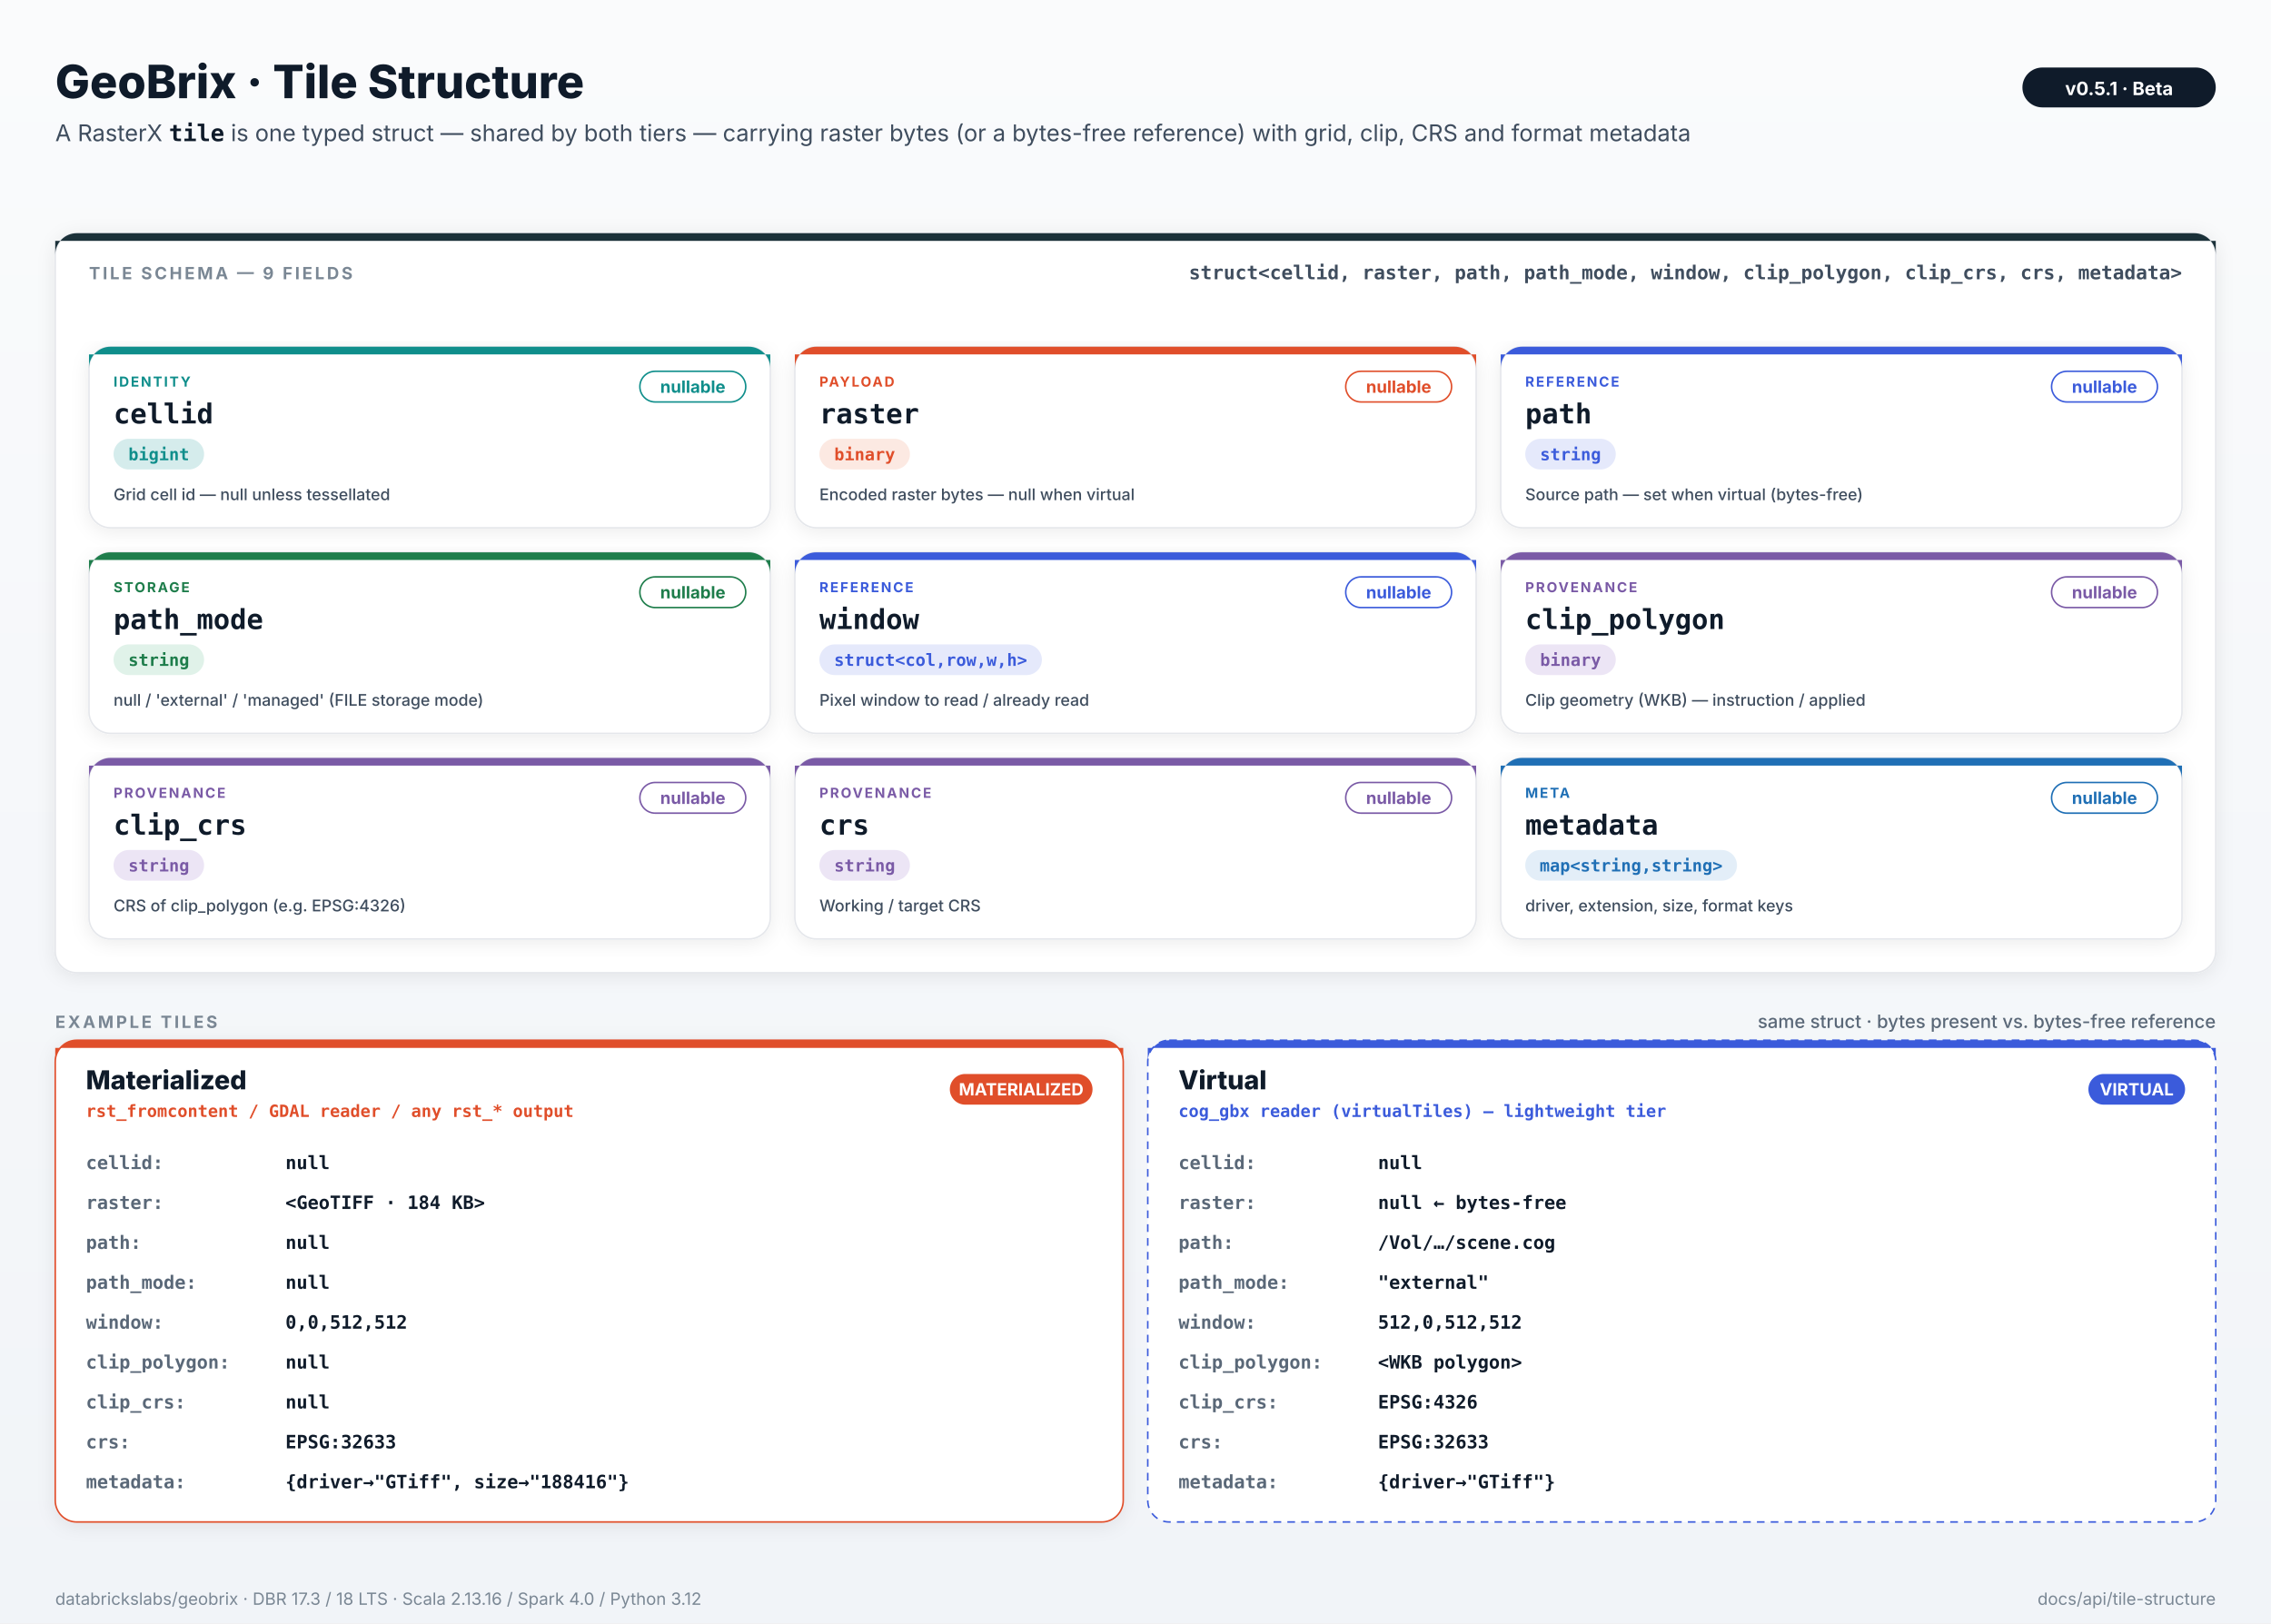
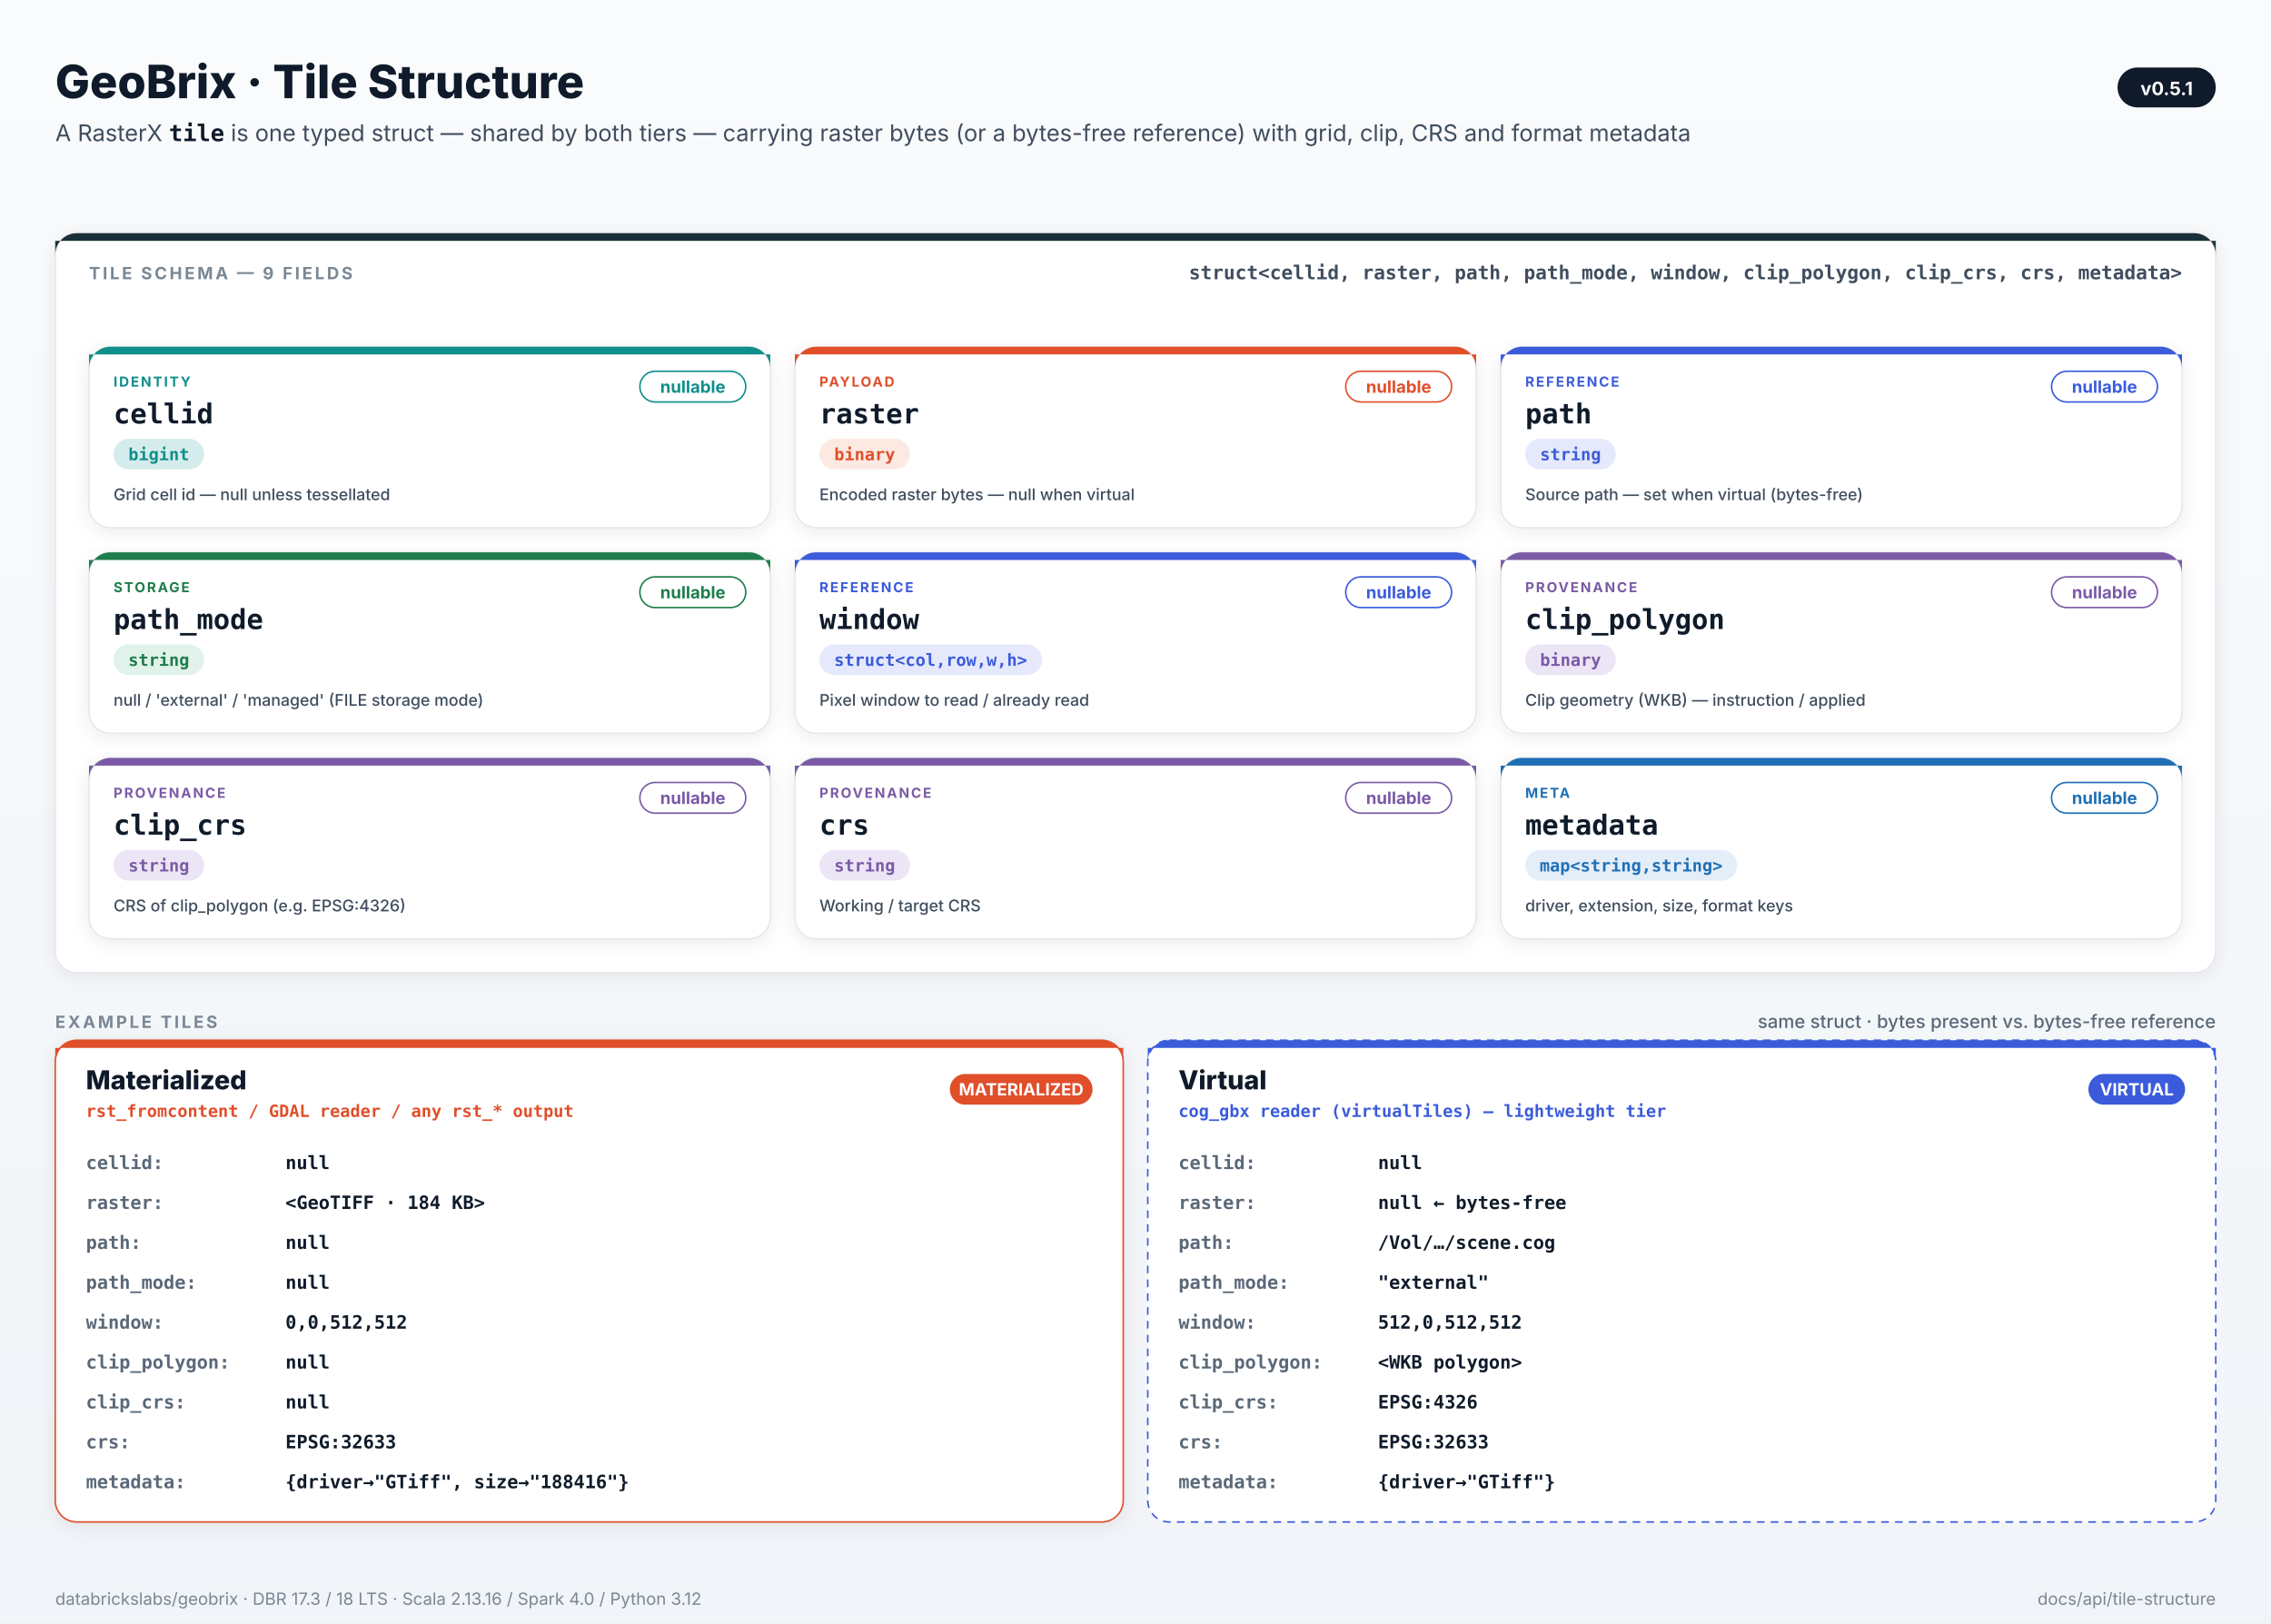
<svg xmlns="http://www.w3.org/2000/svg" viewBox="0 0 1480 1058" width="1480" height="1058" style="font-family: Inter, -apple-system, system-ui, sans-serif;">
  <defs>
    <filter id="card-shadow" x="-5%" y="-5%" width="110%" height="115%">
      <feDropShadow dx="0" dy="2" stdDeviation="6" flood-color="#0F1B2A" flood-opacity="0.08" />
    </filter>
    <linearGradient id="bg" x1="0" y1="0" x2="0" y2="1">
      <stop offset="0" stop-color="#FAFBFC" />
      <stop offset="1" stop-color="#F1F4F8" />
    </linearGradient>
  </defs>
  <rect x="0" y="0" width="1480" height="1058" fill="url(#bg)" />
  <text x="36" y="64" font-family="Inter, -apple-system, system-ui, sans-serif" font-size="30" font-weight="800" fill="#0F1B2A" text-anchor="start">GeoBrix · Tile Structure</text>
  <text x="36" y="92" font-size="15" fill="#3F4D5E">A RasterX <tspan font-family="ui-monospace, SFMono-Regular, Menlo, monospace" font-weight="700" fill="#0F1B2A">tile</tspan> is one typed struct — shared by both tiers — carrying raster bytes (or a bytes-free reference) with grid, clip, CRS and format metadata</text>
-   <rect x="1318" y="44" rx="13" ry="13" width="126" height="26" fill="#0F1B2A" />
-   <text x="1381.0" y="62" text-anchor="middle" font-size="12" font-weight="700" fill="#FFFFFF">v0.5.1  ·  Beta</text>
+   <rect x="1380" y="44" rx="13" ry="13" width="64" height="26" fill="#0F1B2A" />
+   <text x="1412.0" y="62" text-anchor="middle" font-size="12" font-weight="700" fill="#FFFFFF">v0.5.1</text>
  <rect x="36" y="152" rx="14" ry="14" width="1408" height="482" fill="#FFFFFF" stroke="#E5E7EB" stroke-width="1" filter="url(#card-shadow)" />
  <path d="M 36 166 A 14 14 0 0 1 50 152 H 1430 A 14 14 0 0 1 1444 166 V 157 H 36 Z" fill="#1B3139" />
  <text x="58" y="182" font-family="Inter, -apple-system, system-ui, sans-serif" font-size="11" font-weight="700" fill="#7A8794" text-anchor="start" letter-spacing="1.6">TILE SCHEMA — 9 FIELDS</text>
  <text x="1422" y="182" font-family="ui-monospace, SFMono-Regular, Menlo, Consolas, monospace" font-size="12.5" font-weight="600" fill="#3F4D5E" text-anchor="end">struct&lt;cellid, raster, path, path_mode, window, clip_polygon, clip_crs, crs, metadata&gt;</text>
  <rect x="58.0" y="226" rx="14" ry="14" width="444.0" height="118" fill="#FFFFFF" stroke="#E5E7EB" stroke-width="1" filter="url(#card-shadow)" />
  <path d="M 58.0 240 A 14 14 0 0 1 72.0 226 H 488.0 A 14 14 0 0 1 502.0 240 V 231 H 58.0 Z" fill="#0F8E8B" />
  <text x="74.0" y="252" font-family="Inter, -apple-system, system-ui, sans-serif" font-size="9" font-weight="700" fill="#0F8E8B" text-anchor="start" letter-spacing="1.1">IDENTITY</text>
  <text x="74.0" y="276" font-family="ui-monospace, SFMono-Regular, Menlo, Consolas, monospace" font-size="18" font-weight="700" fill="#0F1B2A" text-anchor="start">cellid</text>
  <rect x="74.0" y="286" rx="10" ry="10" width="59" height="20" fill="#D5ECEC" />
  <text x="103.5" y="300.0" text-anchor="middle" font-family="ui-monospace, SFMono-Regular, Menlo, Consolas, monospace" font-size="11" font-weight="700" fill="#0F8E8B">bigint</text>
  <rect x="417.0" y="242" rx="10" ry="10" width="69" height="20" fill="#FFFFFF" stroke="#0F8E8B" stroke-width="1" />
  <text x="451.5" y="256.0" text-anchor="middle" font-family="Inter, -apple-system, system-ui, sans-serif" font-size="11" font-weight="700" fill="#0F8E8B">nullable</text>
  <text x="74.0" y="326" font-family="Inter, -apple-system, system-ui, sans-serif" font-size="10.5" font-weight="500" fill="#3F4D5E" text-anchor="start">Grid cell id — null unless tessellated</text>
  <rect x="518.0" y="226" rx="14" ry="14" width="444.0" height="118" fill="#FFFFFF" stroke="#E5E7EB" stroke-width="1" filter="url(#card-shadow)" />
  <path d="M 518.0 240 A 14 14 0 0 1 532.0 226 H 948.0 A 14 14 0 0 1 962.0 240 V 231 H 518.0 Z" fill="#E04E2A" />
  <text x="534.0" y="252" font-family="Inter, -apple-system, system-ui, sans-serif" font-size="9" font-weight="700" fill="#E04E2A" text-anchor="start" letter-spacing="1.1">PAYLOAD</text>
  <text x="534.0" y="276" font-family="ui-monospace, SFMono-Regular, Menlo, Consolas, monospace" font-size="18" font-weight="700" fill="#0F1B2A" text-anchor="start">raster</text>
  <rect x="534.0" y="286" rx="10" ry="10" width="59" height="20" fill="#FCE9E2" />
  <text x="563.5" y="300.0" text-anchor="middle" font-family="ui-monospace, SFMono-Regular, Menlo, Consolas, monospace" font-size="11" font-weight="700" fill="#E04E2A">binary</text>
  <rect x="877.0" y="242" rx="10" ry="10" width="69" height="20" fill="#FFFFFF" stroke="#E04E2A" stroke-width="1" />
  <text x="911.5" y="256.0" text-anchor="middle" font-family="Inter, -apple-system, system-ui, sans-serif" font-size="11" font-weight="700" fill="#E04E2A">nullable</text>
  <text x="534.0" y="326" font-family="Inter, -apple-system, system-ui, sans-serif" font-size="10.5" font-weight="500" fill="#3F4D5E" text-anchor="start">Encoded raster bytes — null when virtual</text>
  <rect x="978.0" y="226" rx="14" ry="14" width="444.0" height="118" fill="#FFFFFF" stroke="#E5E7EB" stroke-width="1" filter="url(#card-shadow)" />
  <path d="M 978.0 240 A 14 14 0 0 1 992.0 226 H 1408.0 A 14 14 0 0 1 1422.0 240 V 231 H 978.0 Z" fill="#3B5BDB" />
  <text x="994.0" y="252" font-family="Inter, -apple-system, system-ui, sans-serif" font-size="9" font-weight="700" fill="#3B5BDB" text-anchor="start" letter-spacing="1.1">REFERENCE</text>
  <text x="994.0" y="276" font-family="ui-monospace, SFMono-Regular, Menlo, Consolas, monospace" font-size="18" font-weight="700" fill="#0F1B2A" text-anchor="start">path</text>
  <rect x="994.0" y="286" rx="10" ry="10" width="59" height="20" fill="#E5E9FB" />
  <text x="1023.5" y="300.0" text-anchor="middle" font-family="ui-monospace, SFMono-Regular, Menlo, Consolas, monospace" font-size="11" font-weight="700" fill="#3B5BDB">string</text>
  <rect x="1337.0" y="242" rx="10" ry="10" width="69" height="20" fill="#FFFFFF" stroke="#3B5BDB" stroke-width="1" />
  <text x="1371.5" y="256.0" text-anchor="middle" font-family="Inter, -apple-system, system-ui, sans-serif" font-size="11" font-weight="700" fill="#3B5BDB">nullable</text>
  <text x="994.0" y="326" font-family="Inter, -apple-system, system-ui, sans-serif" font-size="10.5" font-weight="500" fill="#3F4D5E" text-anchor="start">Source path — set when virtual (bytes-free)</text>
  <rect x="58.0" y="360" rx="14" ry="14" width="444.0" height="118" fill="#FFFFFF" stroke="#E5E7EB" stroke-width="1" filter="url(#card-shadow)" />
  <path d="M 58.0 374 A 14 14 0 0 1 72.0 360 H 488.0 A 14 14 0 0 1 502.0 374 V 365 H 58.0 Z" fill="#1E7D4B" />
  <text x="74.0" y="386" font-family="Inter, -apple-system, system-ui, sans-serif" font-size="9" font-weight="700" fill="#1E7D4B" text-anchor="start" letter-spacing="1.1">STORAGE</text>
  <text x="74.0" y="410" font-family="ui-monospace, SFMono-Regular, Menlo, Consolas, monospace" font-size="18" font-weight="700" fill="#0F1B2A" text-anchor="start">path_mode</text>
  <rect x="74.0" y="420" rx="10" ry="10" width="59" height="20" fill="#E0F2E9" />
  <text x="103.5" y="434.0" text-anchor="middle" font-family="ui-monospace, SFMono-Regular, Menlo, Consolas, monospace" font-size="11" font-weight="700" fill="#1E7D4B">string</text>
  <rect x="417.0" y="376" rx="10" ry="10" width="69" height="20" fill="#FFFFFF" stroke="#1E7D4B" stroke-width="1" />
  <text x="451.5" y="390.0" text-anchor="middle" font-family="Inter, -apple-system, system-ui, sans-serif" font-size="11" font-weight="700" fill="#1E7D4B">nullable</text>
  <text x="74.0" y="460" font-family="Inter, -apple-system, system-ui, sans-serif" font-size="10.5" font-weight="500" fill="#3F4D5E" text-anchor="start">null / 'external' / 'managed' (FILE storage mode)</text>
  <rect x="518.0" y="360" rx="14" ry="14" width="444.0" height="118" fill="#FFFFFF" stroke="#E5E7EB" stroke-width="1" filter="url(#card-shadow)" />
  <path d="M 518.0 374 A 14 14 0 0 1 532.0 360 H 948.0 A 14 14 0 0 1 962.0 374 V 365 H 518.0 Z" fill="#3B5BDB" />
  <text x="534.0" y="386" font-family="Inter, -apple-system, system-ui, sans-serif" font-size="9" font-weight="700" fill="#3B5BDB" text-anchor="start" letter-spacing="1.1">REFERENCE</text>
  <text x="534.0" y="410" font-family="ui-monospace, SFMono-Regular, Menlo, Consolas, monospace" font-size="18" font-weight="700" fill="#0F1B2A" text-anchor="start">window</text>
  <rect x="534.0" y="420" rx="10" ry="10" width="145" height="20" fill="#E5E9FB" />
  <text x="606.5" y="434.0" text-anchor="middle" font-family="ui-monospace, SFMono-Regular, Menlo, Consolas, monospace" font-size="11" font-weight="700" fill="#3B5BDB">struct&lt;col,row,w,h&gt;</text>
  <rect x="877.0" y="376" rx="10" ry="10" width="69" height="20" fill="#FFFFFF" stroke="#3B5BDB" stroke-width="1" />
  <text x="911.5" y="390.0" text-anchor="middle" font-family="Inter, -apple-system, system-ui, sans-serif" font-size="11" font-weight="700" fill="#3B5BDB">nullable</text>
  <text x="534.0" y="460" font-family="Inter, -apple-system, system-ui, sans-serif" font-size="10.5" font-weight="500" fill="#3F4D5E" text-anchor="start">Pixel window to read / already read</text>
  <rect x="978.0" y="360" rx="14" ry="14" width="444.0" height="118" fill="#FFFFFF" stroke="#E5E7EB" stroke-width="1" filter="url(#card-shadow)" />
  <path d="M 978.0 374 A 14 14 0 0 1 992.0 360 H 1408.0 A 14 14 0 0 1 1422.0 374 V 365 H 978.0 Z" fill="#7A5AA6" />
  <text x="994.0" y="386" font-family="Inter, -apple-system, system-ui, sans-serif" font-size="9" font-weight="700" fill="#7A5AA6" text-anchor="start" letter-spacing="1.1">PROVENANCE</text>
  <text x="994.0" y="410" font-family="ui-monospace, SFMono-Regular, Menlo, Consolas, monospace" font-size="18" font-weight="700" fill="#0F1B2A" text-anchor="start">clip_polygon</text>
  <rect x="994.0" y="420" rx="10" ry="10" width="59" height="20" fill="#ECE5F5" />
  <text x="1023.5" y="434.0" text-anchor="middle" font-family="ui-monospace, SFMono-Regular, Menlo, Consolas, monospace" font-size="11" font-weight="700" fill="#7A5AA6">binary</text>
  <rect x="1337.0" y="376" rx="10" ry="10" width="69" height="20" fill="#FFFFFF" stroke="#7A5AA6" stroke-width="1" />
  <text x="1371.5" y="390.0" text-anchor="middle" font-family="Inter, -apple-system, system-ui, sans-serif" font-size="11" font-weight="700" fill="#7A5AA6">nullable</text>
  <text x="994.0" y="460" font-family="Inter, -apple-system, system-ui, sans-serif" font-size="10.5" font-weight="500" fill="#3F4D5E" text-anchor="start">Clip geometry (WKB) — instruction / applied</text>
  <rect x="58.0" y="494" rx="14" ry="14" width="444.0" height="118" fill="#FFFFFF" stroke="#E5E7EB" stroke-width="1" filter="url(#card-shadow)" />
  <path d="M 58.0 508 A 14 14 0 0 1 72.0 494 H 488.0 A 14 14 0 0 1 502.0 508 V 499 H 58.0 Z" fill="#7A5AA6" />
  <text x="74.0" y="520" font-family="Inter, -apple-system, system-ui, sans-serif" font-size="9" font-weight="700" fill="#7A5AA6" text-anchor="start" letter-spacing="1.1">PROVENANCE</text>
  <text x="74.0" y="544" font-family="ui-monospace, SFMono-Regular, Menlo, Consolas, monospace" font-size="18" font-weight="700" fill="#0F1B2A" text-anchor="start">clip_crs</text>
  <rect x="74.0" y="554" rx="10" ry="10" width="59" height="20" fill="#ECE5F5" />
  <text x="103.5" y="568.0" text-anchor="middle" font-family="ui-monospace, SFMono-Regular, Menlo, Consolas, monospace" font-size="11" font-weight="700" fill="#7A5AA6">string</text>
  <rect x="417.0" y="510" rx="10" ry="10" width="69" height="20" fill="#FFFFFF" stroke="#7A5AA6" stroke-width="1" />
  <text x="451.5" y="524.0" text-anchor="middle" font-family="Inter, -apple-system, system-ui, sans-serif" font-size="11" font-weight="700" fill="#7A5AA6">nullable</text>
  <text x="74.0" y="594" font-family="Inter, -apple-system, system-ui, sans-serif" font-size="10.5" font-weight="500" fill="#3F4D5E" text-anchor="start">CRS of clip_polygon (e.g. EPSG:4326)</text>
  <rect x="518.0" y="494" rx="14" ry="14" width="444.0" height="118" fill="#FFFFFF" stroke="#E5E7EB" stroke-width="1" filter="url(#card-shadow)" />
  <path d="M 518.0 508 A 14 14 0 0 1 532.0 494 H 948.0 A 14 14 0 0 1 962.0 508 V 499 H 518.0 Z" fill="#7A5AA6" />
  <text x="534.0" y="520" font-family="Inter, -apple-system, system-ui, sans-serif" font-size="9" font-weight="700" fill="#7A5AA6" text-anchor="start" letter-spacing="1.1">PROVENANCE</text>
  <text x="534.0" y="544" font-family="ui-monospace, SFMono-Regular, Menlo, Consolas, monospace" font-size="18" font-weight="700" fill="#0F1B2A" text-anchor="start">crs</text>
  <rect x="534.0" y="554" rx="10" ry="10" width="59" height="20" fill="#ECE5F5" />
  <text x="563.5" y="568.0" text-anchor="middle" font-family="ui-monospace, SFMono-Regular, Menlo, Consolas, monospace" font-size="11" font-weight="700" fill="#7A5AA6">string</text>
  <rect x="877.0" y="510" rx="10" ry="10" width="69" height="20" fill="#FFFFFF" stroke="#7A5AA6" stroke-width="1" />
  <text x="911.5" y="524.0" text-anchor="middle" font-family="Inter, -apple-system, system-ui, sans-serif" font-size="11" font-weight="700" fill="#7A5AA6">nullable</text>
  <text x="534.0" y="594" font-family="Inter, -apple-system, system-ui, sans-serif" font-size="10.5" font-weight="500" fill="#3F4D5E" text-anchor="start">Working / target CRS</text>
  <rect x="978.0" y="494" rx="14" ry="14" width="444.0" height="118" fill="#FFFFFF" stroke="#E5E7EB" stroke-width="1" filter="url(#card-shadow)" />
  <path d="M 978.0 508 A 14 14 0 0 1 992.0 494 H 1408.0 A 14 14 0 0 1 1422.0 508 V 499 H 978.0 Z" fill="#1F6FB5" />
  <text x="994.0" y="520" font-family="Inter, -apple-system, system-ui, sans-serif" font-size="9" font-weight="700" fill="#1F6FB5" text-anchor="start" letter-spacing="1.1">META</text>
  <text x="994.0" y="544" font-family="ui-monospace, SFMono-Regular, Menlo, Consolas, monospace" font-size="18" font-weight="700" fill="#0F1B2A" text-anchor="start">metadata</text>
  <rect x="994.0" y="554" rx="10" ry="10" width="138" height="20" fill="#E3EEF8" />
  <text x="1063.0" y="568.0" text-anchor="middle" font-family="ui-monospace, SFMono-Regular, Menlo, Consolas, monospace" font-size="11" font-weight="700" fill="#1F6FB5">map&lt;string,string&gt;</text>
  <rect x="1337.0" y="510" rx="10" ry="10" width="69" height="20" fill="#FFFFFF" stroke="#1F6FB5" stroke-width="1" />
  <text x="1371.5" y="524.0" text-anchor="middle" font-family="Inter, -apple-system, system-ui, sans-serif" font-size="11" font-weight="700" fill="#1F6FB5">nullable</text>
  <text x="994.0" y="594" font-family="Inter, -apple-system, system-ui, sans-serif" font-size="10.5" font-weight="500" fill="#3F4D5E" text-anchor="start">driver, extension, size, format keys</text>
  <text x="36" y="670" font-family="Inter, -apple-system, system-ui, sans-serif" font-size="11" font-weight="700" fill="#7A8794" text-anchor="start" letter-spacing="1.6">EXAMPLE TILES</text>
  <text x="1444" y="670" font-family="Inter, -apple-system, system-ui, sans-serif" font-size="12" font-weight="500" fill="#5A6878" text-anchor="end">same struct · bytes present vs. bytes-free reference</text>
  <rect x="36" y="678" rx="14" ry="14" width="696" height="314" fill="#FFFFFF" stroke="#E04E2A" stroke-width="1" filter="url(#card-shadow)" />
  <path d="M 36 692 A 14 14 0 0 1 50 678 H 718 A 14 14 0 0 1 732 692 V 683 H 36 Z" fill="#E04E2A" />
  <text x="56" y="710" font-family="Inter, -apple-system, system-ui, sans-serif" font-size="17" font-weight="800" fill="#0F1B2A" text-anchor="start">Materialized</text>
  <text x="56" y="728" font-family="ui-monospace, SFMono-Regular, Menlo, Consolas, monospace" font-size="11" font-weight="600" fill="#E04E2A" text-anchor="start">rst_fromcontent  /  GDAL reader  /  any rst_* output</text>
  <rect x="619" y="700" rx="10" ry="10" width="93" height="20" fill="#E04E2A" />
  <text x="665.5" y="714.0" text-anchor="middle" font-family="Inter, -apple-system, system-ui, sans-serif" font-size="11" font-weight="700" fill="#FFFFFF">MATERIALIZED</text>
  <text x="56" y="762" font-family="ui-monospace, SFMono-Regular, Menlo, Consolas, monospace" font-size="12" font-weight="700" fill="#5A6878" text-anchor="start">cellid:</text>
  <text x="186" y="762" font-family="ui-monospace, SFMono-Regular, Menlo, Consolas, monospace" font-size="12" font-weight="600" fill="#0F1B2A" text-anchor="start">null</text>
  <text x="56" y="788" font-family="ui-monospace, SFMono-Regular, Menlo, Consolas, monospace" font-size="12" font-weight="700" fill="#5A6878" text-anchor="start">raster:</text>
  <text x="186" y="788" font-family="ui-monospace, SFMono-Regular, Menlo, Consolas, monospace" font-size="12" font-weight="600" fill="#0F1B2A" text-anchor="start">&lt;GeoTIFF · 184 KB&gt;</text>
  <text x="56" y="814" font-family="ui-monospace, SFMono-Regular, Menlo, Consolas, monospace" font-size="12" font-weight="700" fill="#5A6878" text-anchor="start">path:</text>
  <text x="186" y="814" font-family="ui-monospace, SFMono-Regular, Menlo, Consolas, monospace" font-size="12" font-weight="600" fill="#0F1B2A" text-anchor="start">null</text>
  <text x="56" y="840" font-family="ui-monospace, SFMono-Regular, Menlo, Consolas, monospace" font-size="12" font-weight="700" fill="#5A6878" text-anchor="start">path_mode:</text>
  <text x="186" y="840" font-family="ui-monospace, SFMono-Regular, Menlo, Consolas, monospace" font-size="12" font-weight="600" fill="#0F1B2A" text-anchor="start">null</text>
  <text x="56" y="866" font-family="ui-monospace, SFMono-Regular, Menlo, Consolas, monospace" font-size="12" font-weight="700" fill="#5A6878" text-anchor="start">window:</text>
  <text x="186" y="866" font-family="ui-monospace, SFMono-Regular, Menlo, Consolas, monospace" font-size="12" font-weight="600" fill="#0F1B2A" text-anchor="start">0,0,512,512</text>
  <text x="56" y="892" font-family="ui-monospace, SFMono-Regular, Menlo, Consolas, monospace" font-size="12" font-weight="700" fill="#5A6878" text-anchor="start">clip_polygon:</text>
  <text x="186" y="892" font-family="ui-monospace, SFMono-Regular, Menlo, Consolas, monospace" font-size="12" font-weight="600" fill="#0F1B2A" text-anchor="start">null</text>
  <text x="56" y="918" font-family="ui-monospace, SFMono-Regular, Menlo, Consolas, monospace" font-size="12" font-weight="700" fill="#5A6878" text-anchor="start">clip_crs:</text>
  <text x="186" y="918" font-family="ui-monospace, SFMono-Regular, Menlo, Consolas, monospace" font-size="12" font-weight="600" fill="#0F1B2A" text-anchor="start">null</text>
  <text x="56" y="944" font-family="ui-monospace, SFMono-Regular, Menlo, Consolas, monospace" font-size="12" font-weight="700" fill="#5A6878" text-anchor="start">crs:</text>
  <text x="186" y="944" font-family="ui-monospace, SFMono-Regular, Menlo, Consolas, monospace" font-size="12" font-weight="600" fill="#0F1B2A" text-anchor="start">EPSG:32633</text>
  <text x="56" y="970" font-family="ui-monospace, SFMono-Regular, Menlo, Consolas, monospace" font-size="12" font-weight="700" fill="#5A6878" text-anchor="start">metadata:</text>
  <text x="186" y="970" font-family="ui-monospace, SFMono-Regular, Menlo, Consolas, monospace" font-size="12" font-weight="600" fill="#0F1B2A" text-anchor="start">{driver→"GTiff", size→"188416"}</text>
  <rect x="748" y="678" rx="14" ry="14" width="696" height="314" fill="#FFFFFF" stroke="#3B5BDB" stroke-width="1" stroke-dasharray="5 4" />
  <path d="M 748 692 A 14 14 0 0 1 762 678 H 1430 A 14 14 0 0 1 1444 692 V 683 H 748 Z" fill="#3B5BDB" />
  <text x="768" y="710" font-family="Inter, -apple-system, system-ui, sans-serif" font-size="17" font-weight="800" fill="#0F1B2A" text-anchor="start">Virtual</text>
  <text x="768" y="728" font-family="ui-monospace, SFMono-Regular, Menlo, Consolas, monospace" font-size="11" font-weight="600" fill="#3B5BDB" text-anchor="start">cog_gbx reader (virtualTiles) — lightweight tier</text>
  <rect x="1361" y="700" rx="10" ry="10" width="63" height="20" fill="#3B5BDB" />
  <text x="1392.5" y="714.0" text-anchor="middle" font-family="Inter, -apple-system, system-ui, sans-serif" font-size="11" font-weight="700" fill="#FFFFFF">VIRTUAL</text>
  <text x="768" y="762" font-family="ui-monospace, SFMono-Regular, Menlo, Consolas, monospace" font-size="12" font-weight="700" fill="#5A6878" text-anchor="start">cellid:</text>
  <text x="898" y="762" font-family="ui-monospace, SFMono-Regular, Menlo, Consolas, monospace" font-size="12" font-weight="600" fill="#0F1B2A" text-anchor="start">null</text>
  <text x="768" y="788" font-family="ui-monospace, SFMono-Regular, Menlo, Consolas, monospace" font-size="12" font-weight="700" fill="#5A6878" text-anchor="start">raster:</text>
  <text x="898" y="788" font-family="ui-monospace, SFMono-Regular, Menlo, Consolas, monospace" font-size="12" font-weight="600" fill="#0F1B2A" text-anchor="start">null            ← bytes-free</text>
  <text x="768" y="814" font-family="ui-monospace, SFMono-Regular, Menlo, Consolas, monospace" font-size="12" font-weight="700" fill="#5A6878" text-anchor="start">path:</text>
  <text x="898" y="814" font-family="ui-monospace, SFMono-Regular, Menlo, Consolas, monospace" font-size="12" font-weight="600" fill="#0F1B2A" text-anchor="start">/Vol/…/scene.cog</text>
  <text x="768" y="840" font-family="ui-monospace, SFMono-Regular, Menlo, Consolas, monospace" font-size="12" font-weight="700" fill="#5A6878" text-anchor="start">path_mode:</text>
  <text x="898" y="840" font-family="ui-monospace, SFMono-Regular, Menlo, Consolas, monospace" font-size="12" font-weight="600" fill="#0F1B2A" text-anchor="start">"external"</text>
  <text x="768" y="866" font-family="ui-monospace, SFMono-Regular, Menlo, Consolas, monospace" font-size="12" font-weight="700" fill="#5A6878" text-anchor="start">window:</text>
  <text x="898" y="866" font-family="ui-monospace, SFMono-Regular, Menlo, Consolas, monospace" font-size="12" font-weight="600" fill="#0F1B2A" text-anchor="start">512,0,512,512</text>
  <text x="768" y="892" font-family="ui-monospace, SFMono-Regular, Menlo, Consolas, monospace" font-size="12" font-weight="700" fill="#5A6878" text-anchor="start">clip_polygon:</text>
  <text x="898" y="892" font-family="ui-monospace, SFMono-Regular, Menlo, Consolas, monospace" font-size="12" font-weight="600" fill="#0F1B2A" text-anchor="start">&lt;WKB polygon&gt;</text>
  <text x="768" y="918" font-family="ui-monospace, SFMono-Regular, Menlo, Consolas, monospace" font-size="12" font-weight="700" fill="#5A6878" text-anchor="start">clip_crs:</text>
  <text x="898" y="918" font-family="ui-monospace, SFMono-Regular, Menlo, Consolas, monospace" font-size="12" font-weight="600" fill="#0F1B2A" text-anchor="start">EPSG:4326</text>
  <text x="768" y="944" font-family="ui-monospace, SFMono-Regular, Menlo, Consolas, monospace" font-size="12" font-weight="700" fill="#5A6878" text-anchor="start">crs:</text>
  <text x="898" y="944" font-family="ui-monospace, SFMono-Regular, Menlo, Consolas, monospace" font-size="12" font-weight="600" fill="#0F1B2A" text-anchor="start">EPSG:32633</text>
  <text x="768" y="970" font-family="ui-monospace, SFMono-Regular, Menlo, Consolas, monospace" font-size="12" font-weight="700" fill="#5A6878" text-anchor="start">metadata:</text>
  <text x="898" y="970" font-family="ui-monospace, SFMono-Regular, Menlo, Consolas, monospace" font-size="12" font-weight="600" fill="#0F1B2A" text-anchor="start">{driver→"GTiff"}</text>
  <text x="36" y="1046" font-family="Inter, -apple-system, system-ui, sans-serif" font-size="11" font-weight="400" fill="#7A8794" text-anchor="start">databrickslabs/geobrix  ·  DBR 17.3 / 18 LTS  ·  Scala 2.13.16 / Spark 4.0 / Python 3.12</text>
  <text x="1444" y="1046" font-family="Inter, -apple-system, system-ui, sans-serif" font-size="11" font-weight="400" fill="#7A8794" text-anchor="end">docs/api/tile-structure</text>
</svg>
